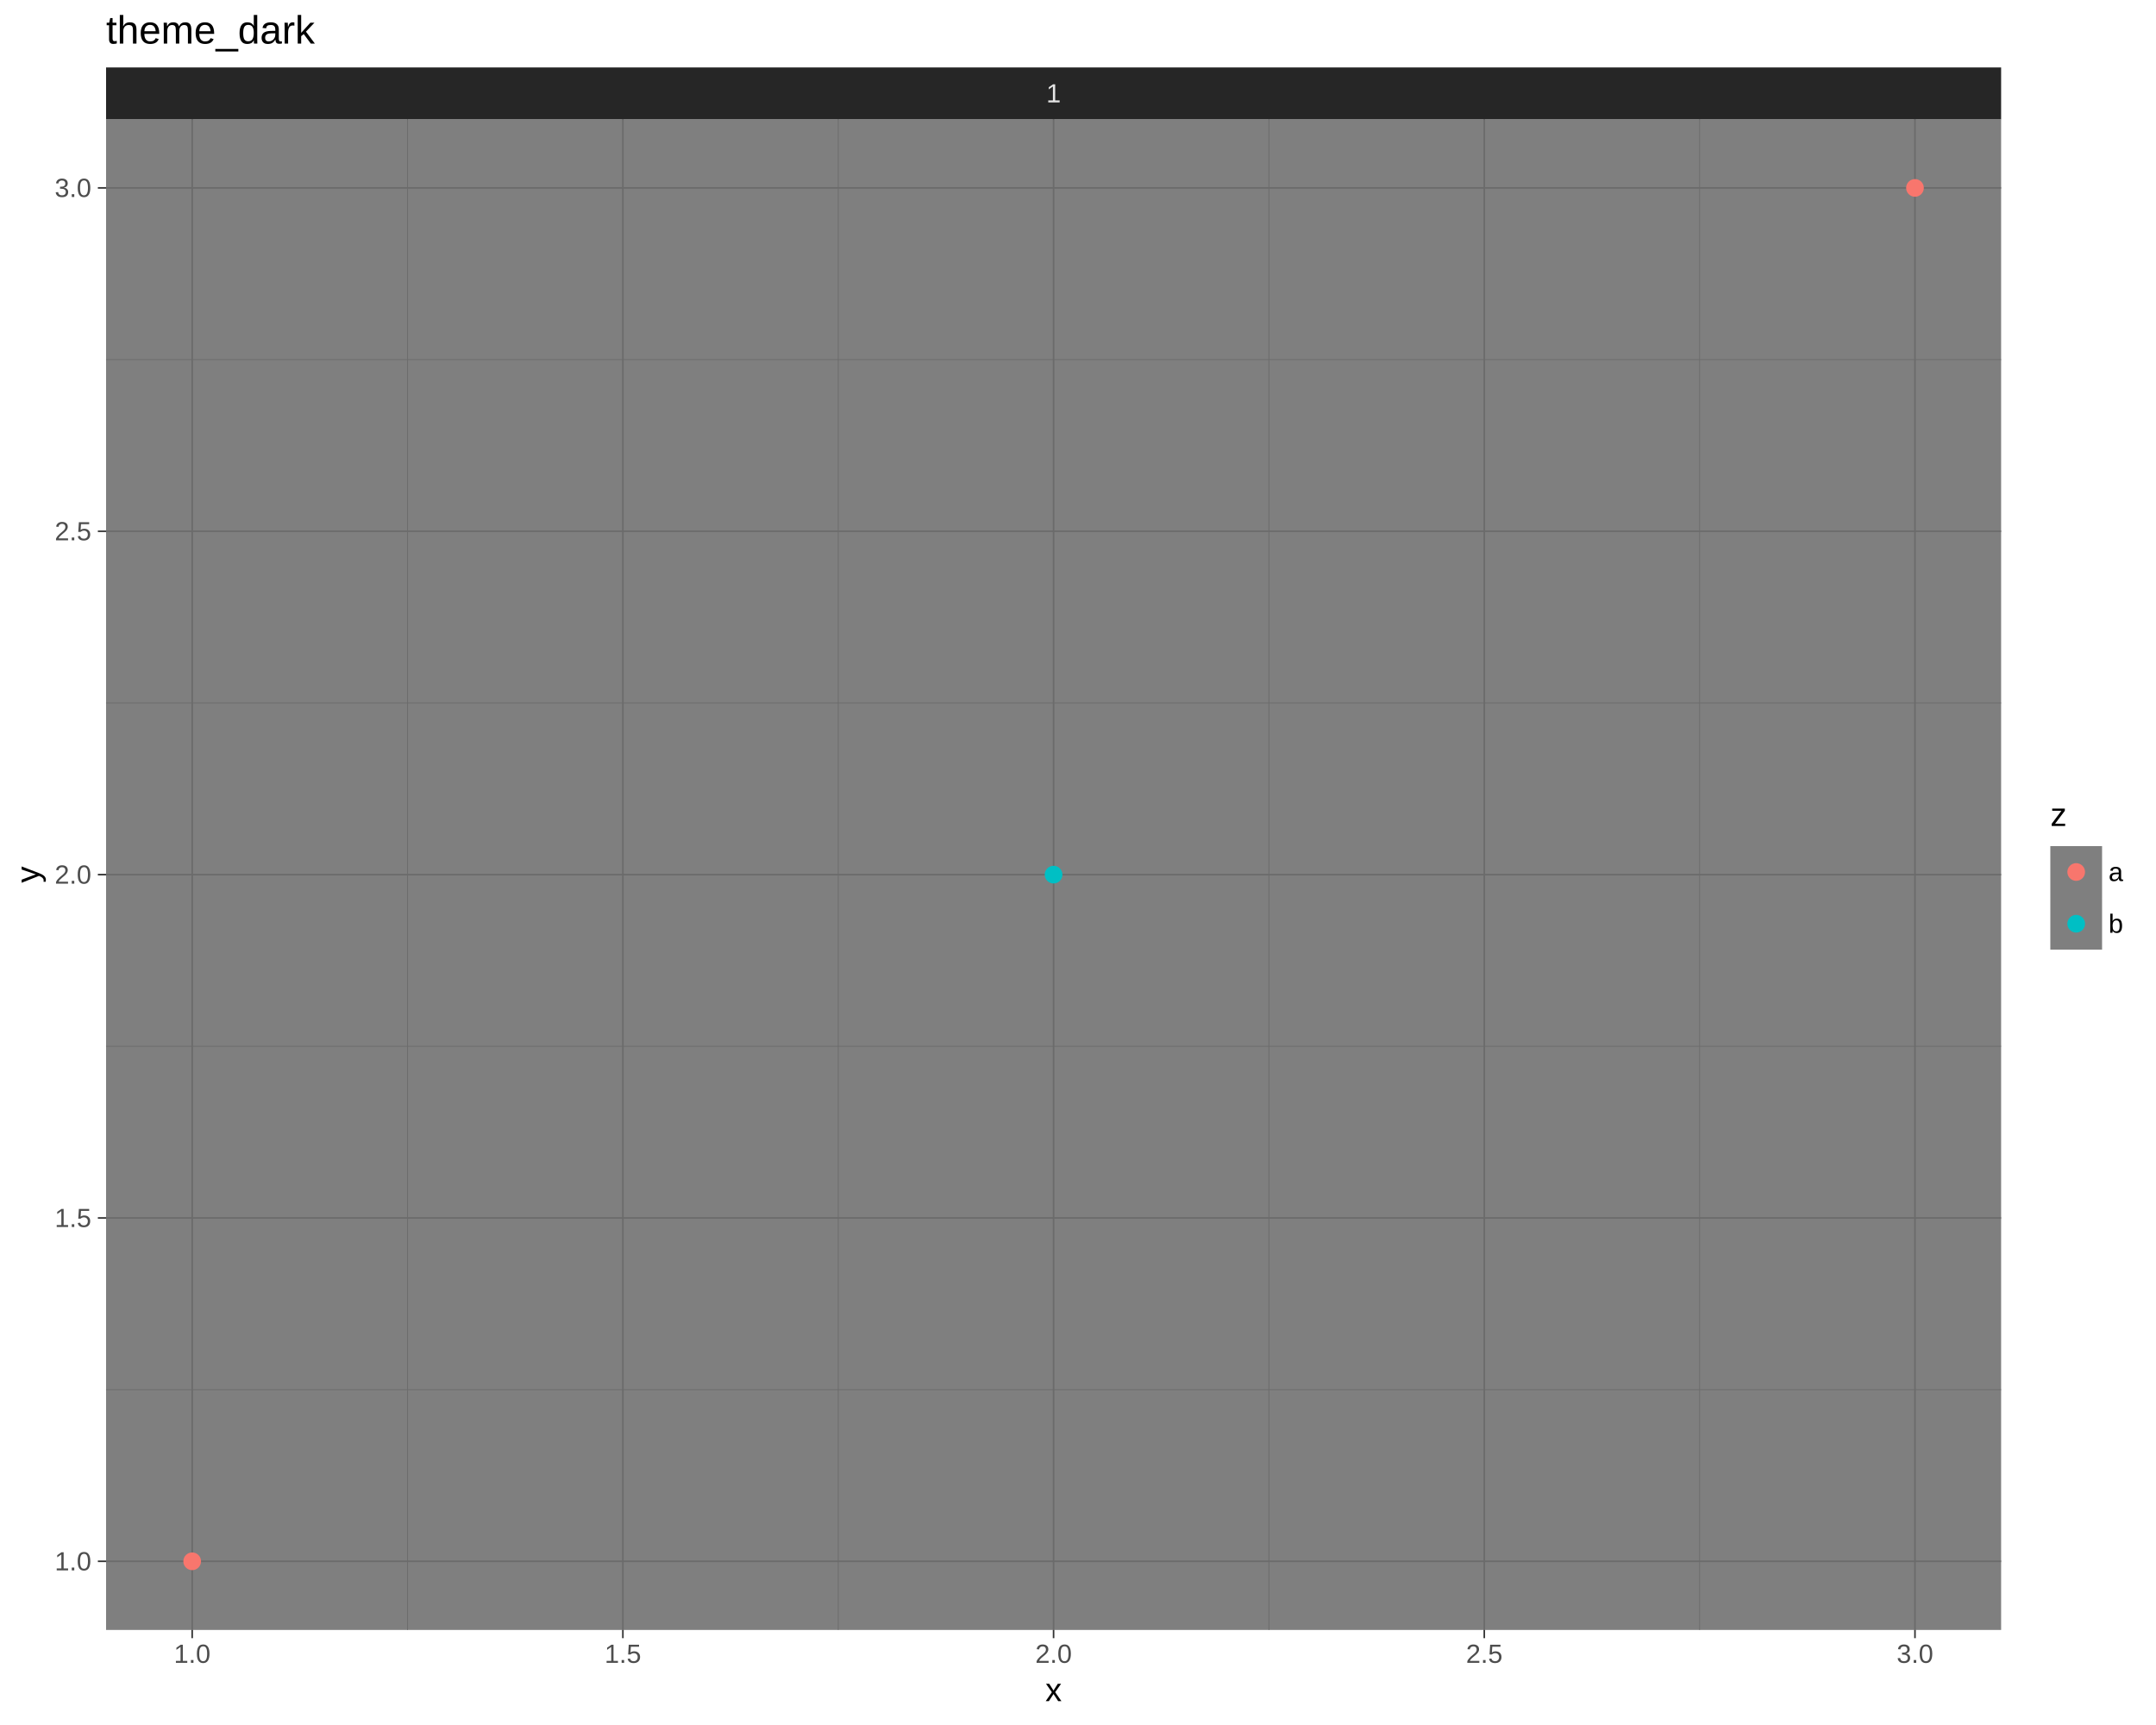
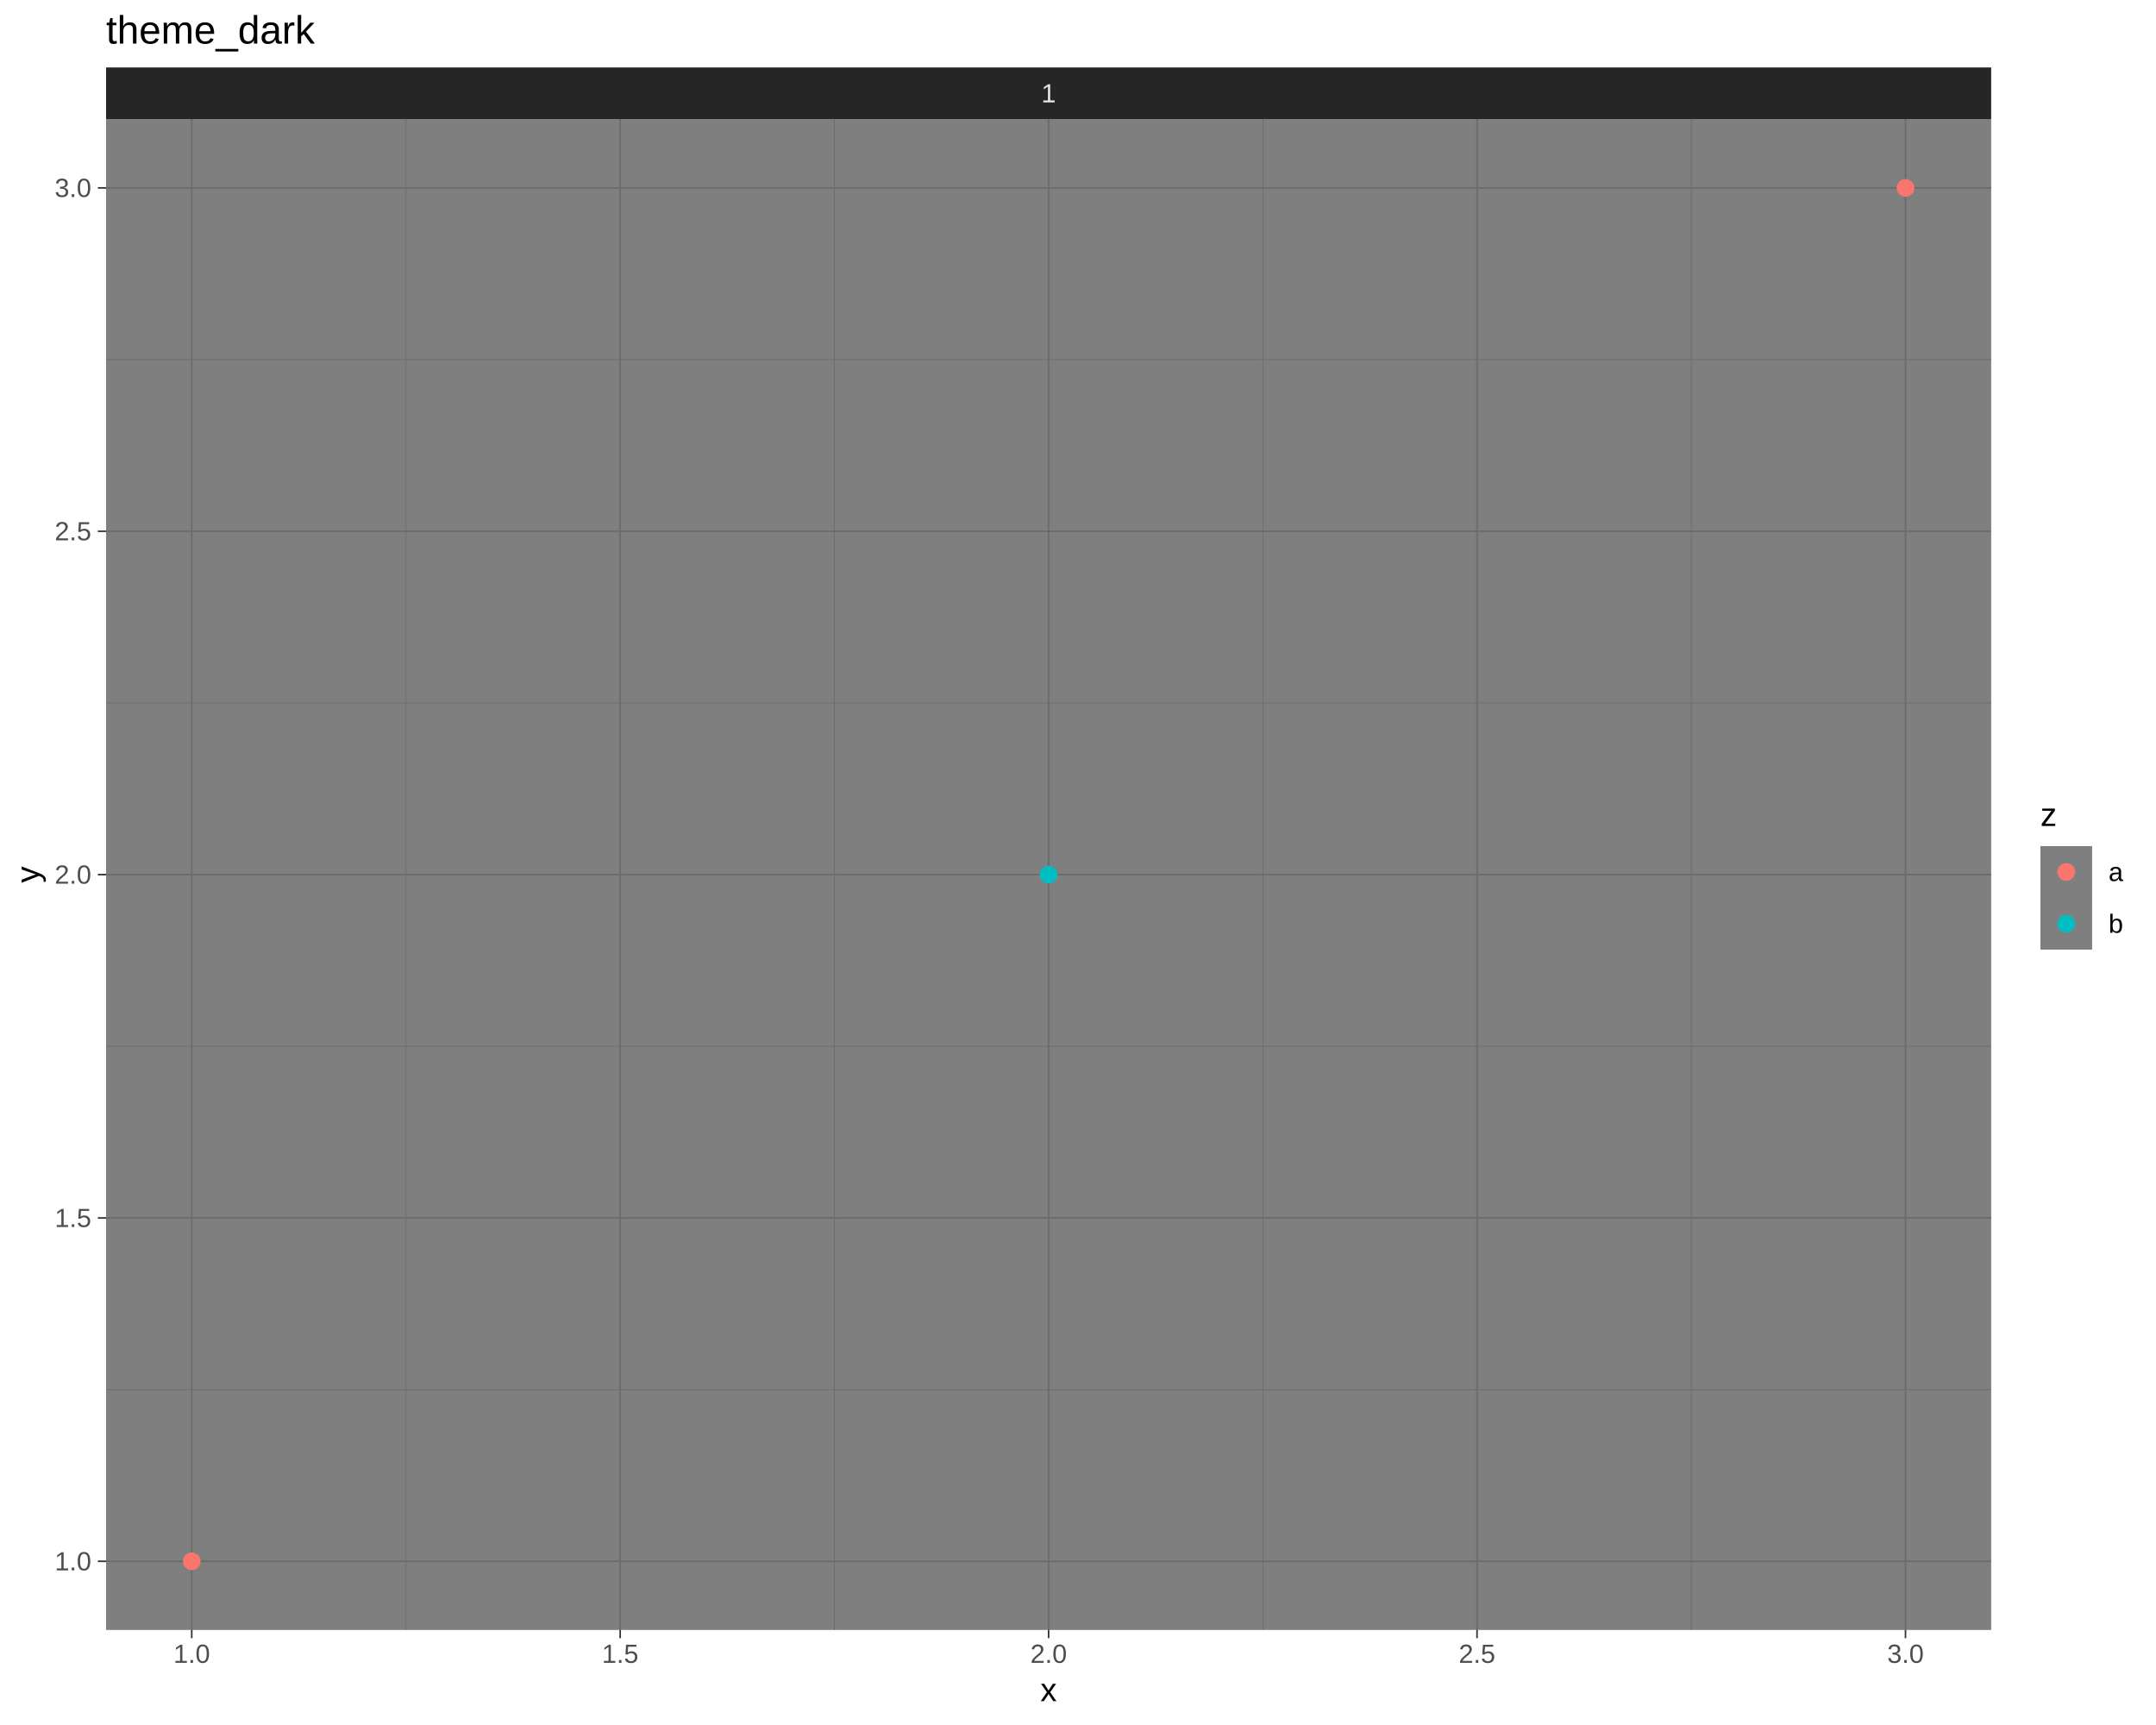
<svg xmlns="http://www.w3.org/2000/svg" viewBox="0 0 720.00 576.00">
  <defs>
    <style type="text/css">
    line, polyline, polygon, path, rect, circle {
      fill: none;
      stroke: #000000;
      stroke-linecap: round;
      stroke-linejoin: round;
      stroke-miterlimit: 10.00;
    }
  </style>
  </defs>
  <rect width="100%" height="100%" style="stroke: none; fill: #FFFFFF;" />
  <rect x="0.00" y="0.00" width="720.00" height="576.00" style="stroke-width: 1.07; stroke: #FFFFFF; fill: #FFFFFF;" />
  <defs>
-     <clipPath id="cpMzUuNDJ8NjY4LjI3fDU0NC4yN3wzOS44Mg==">
-       <rect x="35.42" y="39.82" width="632.86" height="504.45" />
+     <clipPath id="cpMzUuNDJ8NjY0Ljk1fDU0NC4yN3wzOS44Mg==">
+       <rect x="35.42" y="39.82" width="629.54" height="504.45" />
    </clipPath>
  </defs>
-   <rect x="35.42" y="39.82" width="632.86" height="504.45" style="stroke-width: 1.07; stroke: none; fill: #7F7F7F;" clip-path="url(#cpMzUuNDJ8NjY4LjI3fDU0NC4yN3wzOS44Mg==)" />
-   <polyline points="35.42,464.02 668.27,464.02 " style="stroke-width: 0.27; stroke: #6B6B6B; stroke-linecap: butt;" clip-path="url(#cpMzUuNDJ8NjY4LjI3fDU0NC4yN3wzOS44Mg==)" />
-   <polyline points="35.42,349.37 668.27,349.37 " style="stroke-width: 0.27; stroke: #6B6B6B; stroke-linecap: butt;" clip-path="url(#cpMzUuNDJ8NjY4LjI3fDU0NC4yN3wzOS44Mg==)" />
-   <polyline points="35.42,234.72 668.27,234.72 " style="stroke-width: 0.27; stroke: #6B6B6B; stroke-linecap: butt;" clip-path="url(#cpMzUuNDJ8NjY4LjI3fDU0NC4yN3wzOS44Mg==)" />
-   <polyline points="35.42,120.07 668.27,120.07 " style="stroke-width: 0.27; stroke: #6B6B6B; stroke-linecap: butt;" clip-path="url(#cpMzUuNDJ8NjY4LjI3fDU0NC4yN3wzOS44Mg==)" />
-   <polyline points="136.10,544.27 136.10,39.82 " style="stroke-width: 0.27; stroke: #6B6B6B; stroke-linecap: butt;" clip-path="url(#cpMzUuNDJ8NjY4LjI3fDU0NC4yN3wzOS44Mg==)" />
-   <polyline points="279.93,544.27 279.93,39.82 " style="stroke-width: 0.27; stroke: #6B6B6B; stroke-linecap: butt;" clip-path="url(#cpMzUuNDJ8NjY4LjI3fDU0NC4yN3wzOS44Mg==)" />
-   <polyline points="423.76,544.27 423.76,39.82 " style="stroke-width: 0.27; stroke: #6B6B6B; stroke-linecap: butt;" clip-path="url(#cpMzUuNDJ8NjY4LjI3fDU0NC4yN3wzOS44Mg==)" />
-   <polyline points="567.59,544.27 567.59,39.82 " style="stroke-width: 0.27; stroke: #6B6B6B; stroke-linecap: butt;" clip-path="url(#cpMzUuNDJ8NjY4LjI3fDU0NC4yN3wzOS44Mg==)" />
-   <polyline points="35.42,521.34 668.27,521.34 " style="stroke-width: 0.53; stroke: #6B6B6B; stroke-linecap: butt;" clip-path="url(#cpMzUuNDJ8NjY4LjI3fDU0NC4yN3wzOS44Mg==)" />
-   <polyline points="35.42,406.69 668.27,406.69 " style="stroke-width: 0.53; stroke: #6B6B6B; stroke-linecap: butt;" clip-path="url(#cpMzUuNDJ8NjY4LjI3fDU0NC4yN3wzOS44Mg==)" />
-   <polyline points="35.42,292.05 668.27,292.05 " style="stroke-width: 0.53; stroke: #6B6B6B; stroke-linecap: butt;" clip-path="url(#cpMzUuNDJ8NjY4LjI3fDU0NC4yN3wzOS44Mg==)" />
-   <polyline points="35.42,177.40 668.27,177.40 " style="stroke-width: 0.53; stroke: #6B6B6B; stroke-linecap: butt;" clip-path="url(#cpMzUuNDJ8NjY4LjI3fDU0NC4yN3wzOS44Mg==)" />
-   <polyline points="35.42,62.75 668.27,62.75 " style="stroke-width: 0.53; stroke: #6B6B6B; stroke-linecap: butt;" clip-path="url(#cpMzUuNDJ8NjY4LjI3fDU0NC4yN3wzOS44Mg==)" />
-   <polyline points="64.18,544.27 64.18,39.82 " style="stroke-width: 0.53; stroke: #6B6B6B; stroke-linecap: butt;" clip-path="url(#cpMzUuNDJ8NjY4LjI3fDU0NC4yN3wzOS44Mg==)" />
-   <polyline points="208.01,544.27 208.01,39.82 " style="stroke-width: 0.53; stroke: #6B6B6B; stroke-linecap: butt;" clip-path="url(#cpMzUuNDJ8NjY4LjI3fDU0NC4yN3wzOS44Mg==)" />
-   <polyline points="351.84,544.27 351.84,39.82 " style="stroke-width: 0.53; stroke: #6B6B6B; stroke-linecap: butt;" clip-path="url(#cpMzUuNDJ8NjY4LjI3fDU0NC4yN3wzOS44Mg==)" />
-   <polyline points="495.68,544.27 495.68,39.82 " style="stroke-width: 0.53; stroke: #6B6B6B; stroke-linecap: butt;" clip-path="url(#cpMzUuNDJ8NjY4LjI3fDU0NC4yN3wzOS44Mg==)" />
-   <polyline points="639.51,544.27 639.51,39.82 " style="stroke-width: 0.53; stroke: #6B6B6B; stroke-linecap: butt;" clip-path="url(#cpMzUuNDJ8NjY4LjI3fDU0NC4yN3wzOS44Mg==)" />
-   <circle cx="64.18" cy="521.34" r="1.95pt" style="stroke-width: 0.71; stroke: #F8766D; fill: #F8766D;" clip-path="url(#cpMzUuNDJ8NjY4LjI3fDU0NC4yN3wzOS44Mg==)" />
-   <circle cx="351.84" cy="292.05" r="1.95pt" style="stroke-width: 0.71; stroke: #00BFC4; fill: #00BFC4;" clip-path="url(#cpMzUuNDJ8NjY4LjI3fDU0NC4yN3wzOS44Mg==)" />
-   <circle cx="639.51" cy="62.75" r="1.95pt" style="stroke-width: 0.71; stroke: #F8766D; fill: #F8766D;" clip-path="url(#cpMzUuNDJ8NjY4LjI3fDU0NC4yN3wzOS44Mg==)" />
+   <rect x="35.42" y="39.82" width="629.54" height="504.45" style="stroke-width: 1.07; stroke: none; fill: #7F7F7F;" clip-path="url(#cpMzUuNDJ8NjY0Ljk1fDU0NC4yN3wzOS44Mg==)" />
+   <polyline points="35.42,464.02 664.95,464.02 " style="stroke-width: 0.27; stroke: #6B6B6B; stroke-linecap: butt;" clip-path="url(#cpMzUuNDJ8NjY0Ljk1fDU0NC4yN3wzOS44Mg==)" />
+   <polyline points="35.42,349.37 664.95,349.37 " style="stroke-width: 0.27; stroke: #6B6B6B; stroke-linecap: butt;" clip-path="url(#cpMzUuNDJ8NjY0Ljk1fDU0NC4yN3wzOS44Mg==)" />
+   <polyline points="35.42,234.72 664.95,234.72 " style="stroke-width: 0.27; stroke: #6B6B6B; stroke-linecap: butt;" clip-path="url(#cpMzUuNDJ8NjY0Ljk1fDU0NC4yN3wzOS44Mg==)" />
+   <polyline points="35.42,120.07 664.95,120.07 " style="stroke-width: 0.27; stroke: #6B6B6B; stroke-linecap: butt;" clip-path="url(#cpMzUuNDJ8NjY0Ljk1fDU0NC4yN3wzOS44Mg==)" />
+   <polyline points="135.57,544.27 135.57,39.82 " style="stroke-width: 0.27; stroke: #6B6B6B; stroke-linecap: butt;" clip-path="url(#cpMzUuNDJ8NjY0Ljk1fDU0NC4yN3wzOS44Mg==)" />
+   <polyline points="278.65,544.27 278.65,39.82 " style="stroke-width: 0.27; stroke: #6B6B6B; stroke-linecap: butt;" clip-path="url(#cpMzUuNDJ8NjY0Ljk1fDU0NC4yN3wzOS44Mg==)" />
+   <polyline points="421.72,544.27 421.72,39.82 " style="stroke-width: 0.27; stroke: #6B6B6B; stroke-linecap: butt;" clip-path="url(#cpMzUuNDJ8NjY0Ljk1fDU0NC4yN3wzOS44Mg==)" />
+   <polyline points="564.80,544.27 564.80,39.82 " style="stroke-width: 0.27; stroke: #6B6B6B; stroke-linecap: butt;" clip-path="url(#cpMzUuNDJ8NjY0Ljk1fDU0NC4yN3wzOS44Mg==)" />
+   <polyline points="35.42,521.34 664.95,521.34 " style="stroke-width: 0.53; stroke: #6B6B6B; stroke-linecap: butt;" clip-path="url(#cpMzUuNDJ8NjY0Ljk1fDU0NC4yN3wzOS44Mg==)" />
+   <polyline points="35.42,406.69 664.95,406.69 " style="stroke-width: 0.53; stroke: #6B6B6B; stroke-linecap: butt;" clip-path="url(#cpMzUuNDJ8NjY0Ljk1fDU0NC4yN3wzOS44Mg==)" />
+   <polyline points="35.42,292.05 664.95,292.05 " style="stroke-width: 0.53; stroke: #6B6B6B; stroke-linecap: butt;" clip-path="url(#cpMzUuNDJ8NjY0Ljk1fDU0NC4yN3wzOS44Mg==)" />
+   <polyline points="35.42,177.40 664.95,177.40 " style="stroke-width: 0.53; stroke: #6B6B6B; stroke-linecap: butt;" clip-path="url(#cpMzUuNDJ8NjY0Ljk1fDU0NC4yN3wzOS44Mg==)" />
+   <polyline points="35.42,62.75 664.95,62.75 " style="stroke-width: 0.53; stroke: #6B6B6B; stroke-linecap: butt;" clip-path="url(#cpMzUuNDJ8NjY0Ljk1fDU0NC4yN3wzOS44Mg==)" />
+   <polyline points="64.03,544.27 64.03,39.82 " style="stroke-width: 0.53; stroke: #6B6B6B; stroke-linecap: butt;" clip-path="url(#cpMzUuNDJ8NjY0Ljk1fDU0NC4yN3wzOS44Mg==)" />
+   <polyline points="207.11,544.27 207.11,39.82 " style="stroke-width: 0.53; stroke: #6B6B6B; stroke-linecap: butt;" clip-path="url(#cpMzUuNDJ8NjY0Ljk1fDU0NC4yN3wzOS44Mg==)" />
+   <polyline points="350.18,544.27 350.18,39.82 " style="stroke-width: 0.53; stroke: #6B6B6B; stroke-linecap: butt;" clip-path="url(#cpMzUuNDJ8NjY0Ljk1fDU0NC4yN3wzOS44Mg==)" />
+   <polyline points="493.26,544.27 493.26,39.82 " style="stroke-width: 0.53; stroke: #6B6B6B; stroke-linecap: butt;" clip-path="url(#cpMzUuNDJ8NjY0Ljk1fDU0NC4yN3wzOS44Mg==)" />
+   <polyline points="636.34,544.27 636.34,39.82 " style="stroke-width: 0.53; stroke: #6B6B6B; stroke-linecap: butt;" clip-path="url(#cpMzUuNDJ8NjY0Ljk1fDU0NC4yN3wzOS44Mg==)" />
+   <circle cx="64.03" cy="521.34" r="1.95pt" style="stroke-width: 0.71; stroke: #F8766D; fill: #F8766D;" clip-path="url(#cpMzUuNDJ8NjY0Ljk1fDU0NC4yN3wzOS44Mg==)" />
+   <circle cx="350.18" cy="292.05" r="1.95pt" style="stroke-width: 0.71; stroke: #00BFC4; fill: #00BFC4;" clip-path="url(#cpMzUuNDJ8NjY0Ljk1fDU0NC4yN3wzOS44Mg==)" />
+   <circle cx="636.34" cy="62.75" r="1.95pt" style="stroke-width: 0.71; stroke: #F8766D; fill: #F8766D;" clip-path="url(#cpMzUuNDJ8NjY0Ljk1fDU0NC4yN3wzOS44Mg==)" />
  <defs>
    <clipPath id="cpMC4wMHw3MjAuMDB8NTc2LjAwfDAuMDA=">
      <rect x="0.00" y="0.00" width="720.00" height="576.00" />
    </clipPath>
  </defs>
  <defs>
-     <clipPath id="cpMzUuNDJ8NjY4LjI3fDM5LjgyfDIyLjUy">
-       <rect x="35.42" y="22.52" width="632.86" height="17.30" />
+     <clipPath id="cpMzUuNDJ8NjY0Ljk1fDM5LjgyfDIyLjUy">
+       <rect x="35.42" y="22.52" width="629.54" height="17.30" />
    </clipPath>
  </defs>
-   <rect x="35.42" y="22.52" width="632.86" height="17.30" style="stroke-width: 1.07; stroke: none; fill: #262626;" clip-path="url(#cpMzUuNDJ8NjY4LjI3fDM5LjgyfDIyLjUy)" />
-   <g clip-path="url(#cpMzUuNDJ8NjY4LjI3fDM5LjgyfDIyLjUy)">
-     <text x="349.40" y="34.19" style="font-size: 8.80px; fill: #E5E5E5; font-family: Liberation Sans;" textLength="4.89px" lengthAdjust="spacingAndGlyphs">1</text>
+   <rect x="35.42" y="22.52" width="629.54" height="17.30" style="stroke-width: 1.07; stroke: none; fill: #262626;" clip-path="url(#cpMzUuNDJ8NjY0Ljk1fDM5LjgyfDIyLjUy)" />
+   <g clip-path="url(#cpMzUuNDJ8NjY0Ljk1fDM5LjgyfDIyLjUy)">
+     <text x="347.74" y="34.19" style="font-size: 8.80px; fill: #E5E5E5; font-family: Liberation Sans;" textLength="4.89px" lengthAdjust="spacingAndGlyphs">1</text>
  </g>
  <defs>
    <clipPath id="cpMC4wMHw3MjAuMDB8NTc2LjAwfDAuMDA=">
      <rect x="0.00" y="0.00" width="720.00" height="576.00" />
    </clipPath>
  </defs>
-   <polyline points="64.18,547.01 64.18,544.27 " style="stroke-width: 0.53; stroke: #333333; stroke-linecap: butt;" clip-path="url(#cpMC4wMHw3MjAuMDB8NTc2LjAwfDAuMDA=)" />
-   <polyline points="208.01,547.01 208.01,544.27 " style="stroke-width: 0.53; stroke: #333333; stroke-linecap: butt;" clip-path="url(#cpMC4wMHw3MjAuMDB8NTc2LjAwfDAuMDA=)" />
-   <polyline points="351.84,547.01 351.84,544.27 " style="stroke-width: 0.53; stroke: #333333; stroke-linecap: butt;" clip-path="url(#cpMC4wMHw3MjAuMDB8NTc2LjAwfDAuMDA=)" />
-   <polyline points="495.68,547.01 495.68,544.27 " style="stroke-width: 0.53; stroke: #333333; stroke-linecap: butt;" clip-path="url(#cpMC4wMHw3MjAuMDB8NTc2LjAwfDAuMDA=)" />
-   <polyline points="639.51,547.01 639.51,544.27 " style="stroke-width: 0.53; stroke: #333333; stroke-linecap: butt;" clip-path="url(#cpMC4wMHw3MjAuMDB8NTc2LjAwfDAuMDA=)" />
+   <polyline points="64.03,547.01 64.03,544.27 " style="stroke-width: 0.53; stroke: #333333; stroke-linecap: butt;" clip-path="url(#cpMC4wMHw3MjAuMDB8NTc2LjAwfDAuMDA=)" />
+   <polyline points="207.11,547.01 207.11,544.27 " style="stroke-width: 0.53; stroke: #333333; stroke-linecap: butt;" clip-path="url(#cpMC4wMHw3MjAuMDB8NTc2LjAwfDAuMDA=)" />
+   <polyline points="350.18,547.01 350.18,544.27 " style="stroke-width: 0.53; stroke: #333333; stroke-linecap: butt;" clip-path="url(#cpMC4wMHw3MjAuMDB8NTc2LjAwfDAuMDA=)" />
+   <polyline points="493.26,547.01 493.26,544.27 " style="stroke-width: 0.53; stroke: #333333; stroke-linecap: butt;" clip-path="url(#cpMC4wMHw3MjAuMDB8NTc2LjAwfDAuMDA=)" />
+   <polyline points="636.34,547.01 636.34,544.27 " style="stroke-width: 0.53; stroke: #333333; stroke-linecap: butt;" clip-path="url(#cpMC4wMHw3MjAuMDB8NTc2LjAwfDAuMDA=)" />
  <g clip-path="url(#cpMC4wMHw3MjAuMDB8NTc2LjAwfDAuMDA=)">
-     <text x="58.07" y="555.25" style="font-size: 8.80px; fill: #4D4D4D; font-family: Liberation Sans;" textLength="12.22px" lengthAdjust="spacingAndGlyphs">1.0</text>
+     <text x="57.92" y="555.25" style="font-size: 8.80px; fill: #4D4D4D; font-family: Liberation Sans;" textLength="12.22px" lengthAdjust="spacingAndGlyphs">1.0</text>
  </g>
  <g clip-path="url(#cpMC4wMHw3MjAuMDB8NTc2LjAwfDAuMDA=)">
-     <text x="201.90" y="555.25" style="font-size: 8.80px; fill: #4D4D4D; font-family: Liberation Sans;" textLength="12.22px" lengthAdjust="spacingAndGlyphs">1.5</text>
+     <text x="201.00" y="555.25" style="font-size: 8.80px; fill: #4D4D4D; font-family: Liberation Sans;" textLength="12.22px" lengthAdjust="spacingAndGlyphs">1.5</text>
  </g>
  <g clip-path="url(#cpMC4wMHw3MjAuMDB8NTc2LjAwfDAuMDA=)">
-     <text x="345.73" y="555.25" style="font-size: 8.80px; fill: #4D4D4D; font-family: Liberation Sans;" textLength="12.22px" lengthAdjust="spacingAndGlyphs">2.0</text>
+     <text x="344.08" y="555.25" style="font-size: 8.80px; fill: #4D4D4D; font-family: Liberation Sans;" textLength="12.22px" lengthAdjust="spacingAndGlyphs">2.0</text>
  </g>
  <g clip-path="url(#cpMC4wMHw3MjAuMDB8NTc2LjAwfDAuMDA=)">
-     <text x="489.57" y="555.25" style="font-size: 8.80px; fill: #4D4D4D; font-family: Liberation Sans;" textLength="12.22px" lengthAdjust="spacingAndGlyphs">2.5</text>
+     <text x="487.15" y="555.25" style="font-size: 8.80px; fill: #4D4D4D; font-family: Liberation Sans;" textLength="12.22px" lengthAdjust="spacingAndGlyphs">2.5</text>
  </g>
  <g clip-path="url(#cpMC4wMHw3MjAuMDB8NTc2LjAwfDAuMDA=)">
-     <text x="633.40" y="555.25" style="font-size: 8.80px; fill: #4D4D4D; font-family: Liberation Sans;" textLength="12.22px" lengthAdjust="spacingAndGlyphs">3.0</text>
+     <text x="630.23" y="555.25" style="font-size: 8.80px; fill: #4D4D4D; font-family: Liberation Sans;" textLength="12.22px" lengthAdjust="spacingAndGlyphs">3.0</text>
  </g>
  <g clip-path="url(#cpMC4wMHw3MjAuMDB8NTc2LjAwfDAuMDA=)">
    <text x="18.27" y="524.37" style="font-size: 8.80px; fill: #4D4D4D; font-family: Liberation Sans;" textLength="12.22px" lengthAdjust="spacingAndGlyphs">1.0</text>
  </g>
  <g clip-path="url(#cpMC4wMHw3MjAuMDB8NTc2LjAwfDAuMDA=)">
    <text x="18.27" y="409.72" style="font-size: 8.80px; fill: #4D4D4D; font-family: Liberation Sans;" textLength="12.22px" lengthAdjust="spacingAndGlyphs">1.5</text>
  </g>
  <g clip-path="url(#cpMC4wMHw3MjAuMDB8NTc2LjAwfDAuMDA=)">
    <text x="18.27" y="295.07" style="font-size: 8.80px; fill: #4D4D4D; font-family: Liberation Sans;" textLength="12.22px" lengthAdjust="spacingAndGlyphs">2.0</text>
  </g>
  <g clip-path="url(#cpMC4wMHw3MjAuMDB8NTc2LjAwfDAuMDA=)">
    <text x="18.27" y="180.42" style="font-size: 8.80px; fill: #4D4D4D; font-family: Liberation Sans;" textLength="12.22px" lengthAdjust="spacingAndGlyphs">2.5</text>
  </g>
  <g clip-path="url(#cpMC4wMHw3MjAuMDB8NTc2LjAwfDAuMDA=)">
    <text x="18.27" y="65.77" style="font-size: 8.80px; fill: #4D4D4D; font-family: Liberation Sans;" textLength="12.22px" lengthAdjust="spacingAndGlyphs">3.0</text>
  </g>
  <polyline points="32.68,521.34 35.42,521.34 " style="stroke-width: 0.53; stroke: #333333; stroke-linecap: butt;" clip-path="url(#cpMC4wMHw3MjAuMDB8NTc2LjAwfDAuMDA=)" />
  <polyline points="32.68,406.69 35.42,406.69 " style="stroke-width: 0.53; stroke: #333333; stroke-linecap: butt;" clip-path="url(#cpMC4wMHw3MjAuMDB8NTc2LjAwfDAuMDA=)" />
  <polyline points="32.68,292.05 35.42,292.05 " style="stroke-width: 0.53; stroke: #333333; stroke-linecap: butt;" clip-path="url(#cpMC4wMHw3MjAuMDB8NTc2LjAwfDAuMDA=)" />
  <polyline points="32.68,177.40 35.42,177.40 " style="stroke-width: 0.53; stroke: #333333; stroke-linecap: butt;" clip-path="url(#cpMC4wMHw3MjAuMDB8NTc2LjAwfDAuMDA=)" />
  <polyline points="32.68,62.75 35.42,62.75 " style="stroke-width: 0.53; stroke: #333333; stroke-linecap: butt;" clip-path="url(#cpMC4wMHw3MjAuMDB8NTc2LjAwfDAuMDA=)" />
  <g clip-path="url(#cpMC4wMHw3MjAuMDB8NTc2LjAwfDAuMDA=)">
-     <text x="349.09" y="568.04" style="font-size: 11.00px; font-family: Liberation Sans;" textLength="5.50px" lengthAdjust="spacingAndGlyphs">x</text>
+     <text x="347.43" y="568.04" style="font-size: 11.00px; font-family: Liberation Sans;" textLength="5.50px" lengthAdjust="spacingAndGlyphs">x</text>
  </g>
  <g clip-path="url(#cpMC4wMHw3MjAuMDB8NTc2LjAwfDAuMDA=)">
    <text transform="translate(13.04,294.80) rotate(-90)" style="font-size: 11.00px; font-family: Liberation Sans;" textLength="5.50px" lengthAdjust="spacingAndGlyphs">y</text>
  </g>
-   <rect x="679.23" y="261.52" width="35.29" height="61.05" style="stroke-width: 1.07; stroke: none; fill: #FFFFFF;" clip-path="url(#cpMC4wMHw3MjAuMDB8NTc2LjAwfDAuMDA=)" />
+   <rect x="675.91" y="261.52" width="38.61" height="61.05" style="stroke-width: 1.07; stroke: none; fill: #FFFFFF;" clip-path="url(#cpMC4wMHw3MjAuMDB8NTc2LjAwfDAuMDA=)" />
  <g clip-path="url(#cpMC4wMHw3MjAuMDB8NTc2LjAwfDAuMDA=)">
-     <text x="684.71" y="275.81" style="font-size: 11.00px; font-family: Liberation Sans;" textLength="5.50px" lengthAdjust="spacingAndGlyphs">z</text>
+     <text x="681.39" y="275.81" style="font-size: 11.00px; font-family: Liberation Sans;" textLength="5.50px" lengthAdjust="spacingAndGlyphs">z</text>
  </g>
-   <rect x="684.71" y="282.53" width="17.28" height="17.28" style="stroke-width: 1.07; stroke: none; fill: #7F7F7F;" clip-path="url(#cpMC4wMHw3MjAuMDB8NTc2LjAwfDAuMDA=)" />
-   <circle cx="693.35" cy="291.17" r="1.95pt" style="stroke-width: 0.71; stroke: #F8766D; fill: #F8766D;" clip-path="url(#cpMC4wMHw3MjAuMDB8NTc2LjAwfDAuMDA=)" />
-   <rect x="684.71" y="299.81" width="17.28" height="17.28" style="stroke-width: 1.07; stroke: none; fill: #7F7F7F;" clip-path="url(#cpMC4wMHw3MjAuMDB8NTc2LjAwfDAuMDA=)" />
-   <circle cx="693.35" cy="308.45" r="1.95pt" style="stroke-width: 0.71; stroke: #00BFC4; fill: #00BFC4;" clip-path="url(#cpMC4wMHw3MjAuMDB8NTc2LjAwfDAuMDA=)" />
+   <rect x="681.39" y="282.53" width="17.28" height="17.28" style="stroke-width: 1.07; stroke: none; fill: #7F7F7F;" clip-path="url(#cpMC4wMHw3MjAuMDB8NTc2LjAwfDAuMDA=)" />
+   <circle cx="690.03" cy="291.17" r="1.95pt" style="stroke-width: 0.71; stroke: #F8766D; fill: #F8766D;" clip-path="url(#cpMC4wMHw3MjAuMDB8NTc2LjAwfDAuMDA=)" />
+   <rect x="681.39" y="299.81" width="17.28" height="17.28" style="stroke-width: 1.07; stroke: none; fill: #7F7F7F;" clip-path="url(#cpMC4wMHw3MjAuMDB8NTc2LjAwfDAuMDA=)" />
+   <circle cx="690.03" cy="308.45" r="1.95pt" style="stroke-width: 0.71; stroke: #00BFC4; fill: #00BFC4;" clip-path="url(#cpMC4wMHw3MjAuMDB8NTc2LjAwfDAuMDA=)" />
  <g clip-path="url(#cpMC4wMHw3MjAuMDB8NTc2LjAwfDAuMDA=)">
    <text x="704.15" y="294.19" style="font-size: 8.80px; font-family: Liberation Sans;" textLength="4.89px" lengthAdjust="spacingAndGlyphs">a</text>
  </g>
  <g clip-path="url(#cpMC4wMHw3MjAuMDB8NTc2LjAwfDAuMDA=)">
    <text x="704.15" y="311.47" style="font-size: 8.80px; font-family: Liberation Sans;" textLength="4.89px" lengthAdjust="spacingAndGlyphs">b</text>
  </g>
  <g clip-path="url(#cpMC4wMHw3MjAuMDB8NTc2LjAwfDAuMDA=)">
    <text x="35.42" y="14.56" style="font-size: 13.20px; font-family: Liberation Sans;" textLength="69.59px" lengthAdjust="spacingAndGlyphs">theme_dark</text>
  </g>
</svg>
